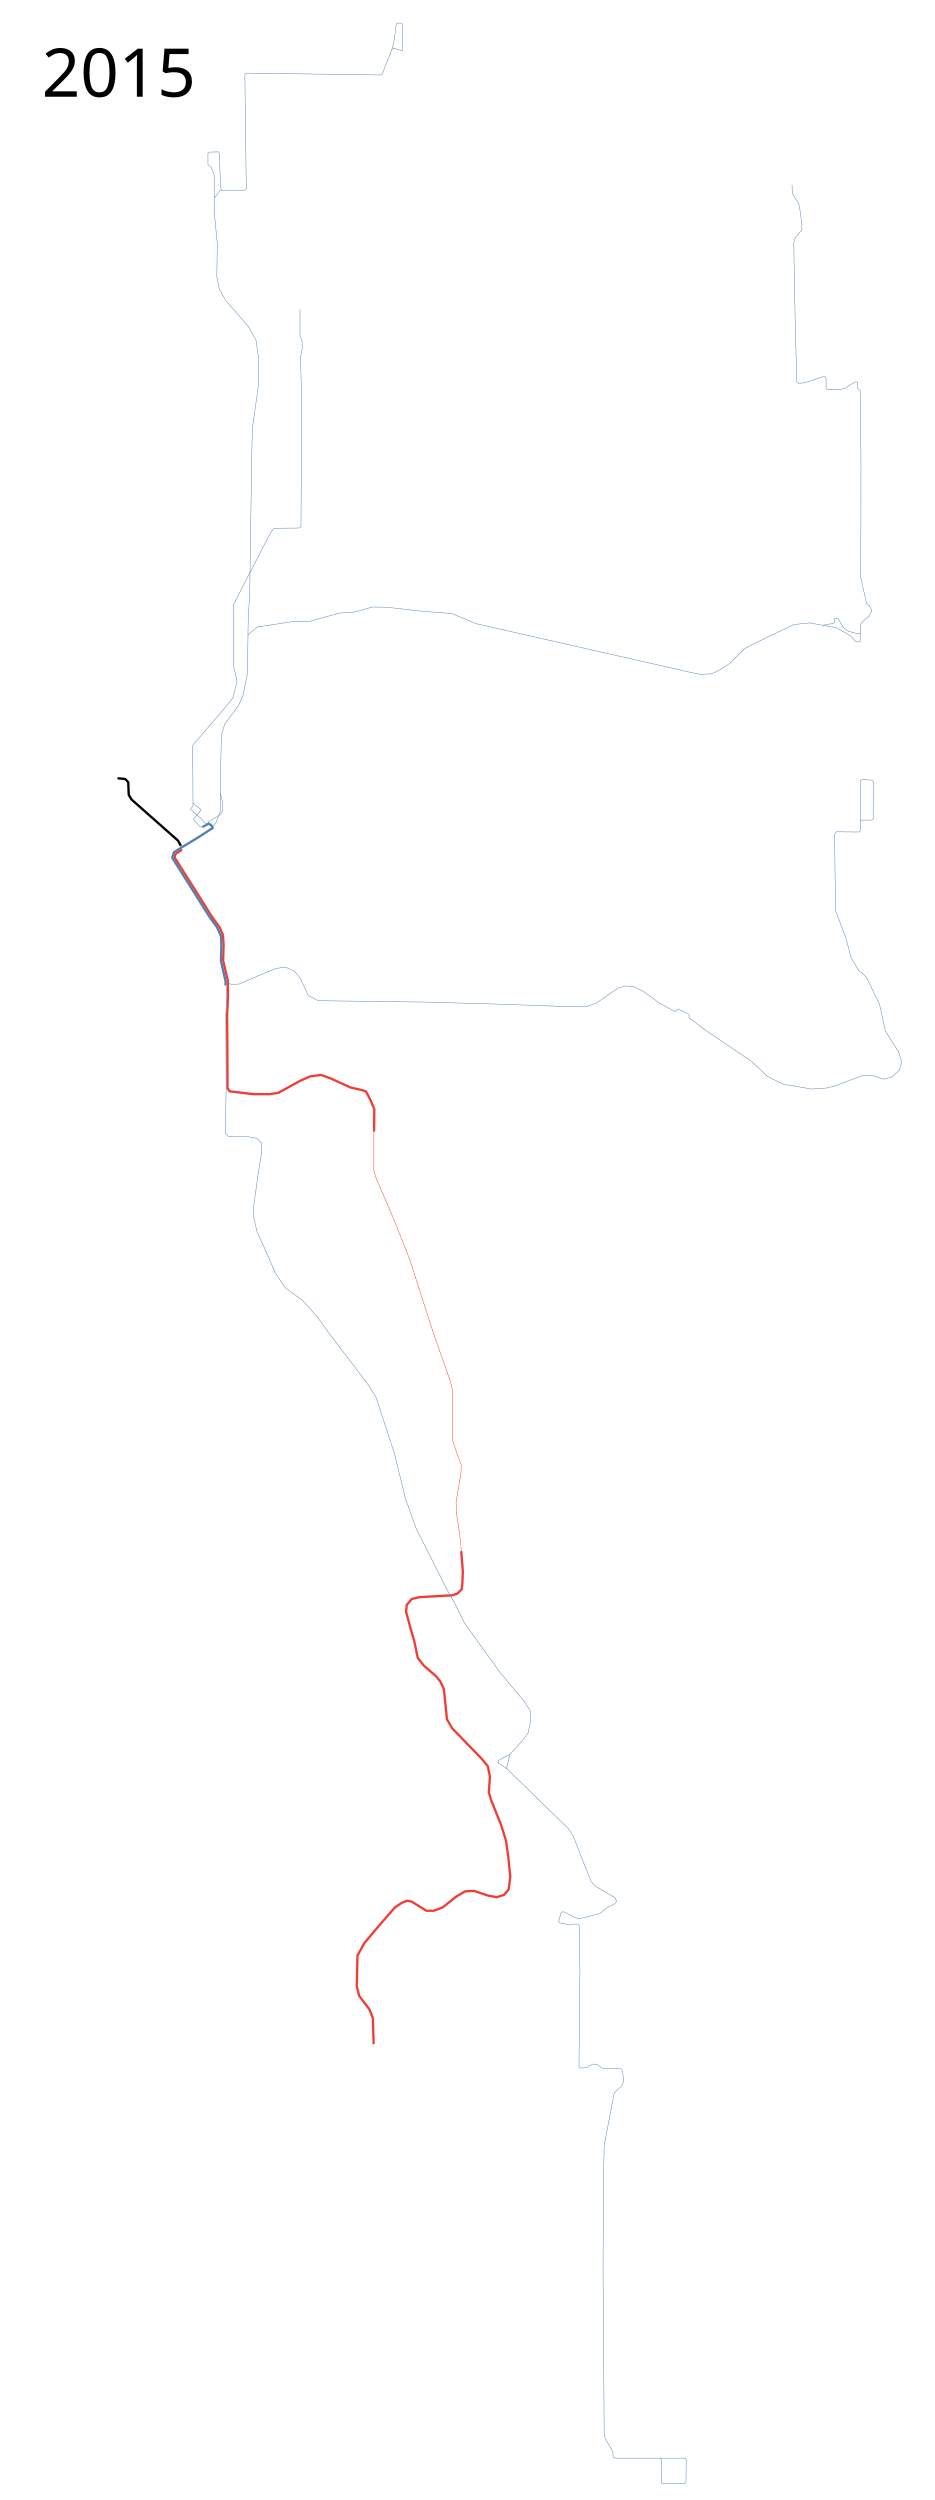
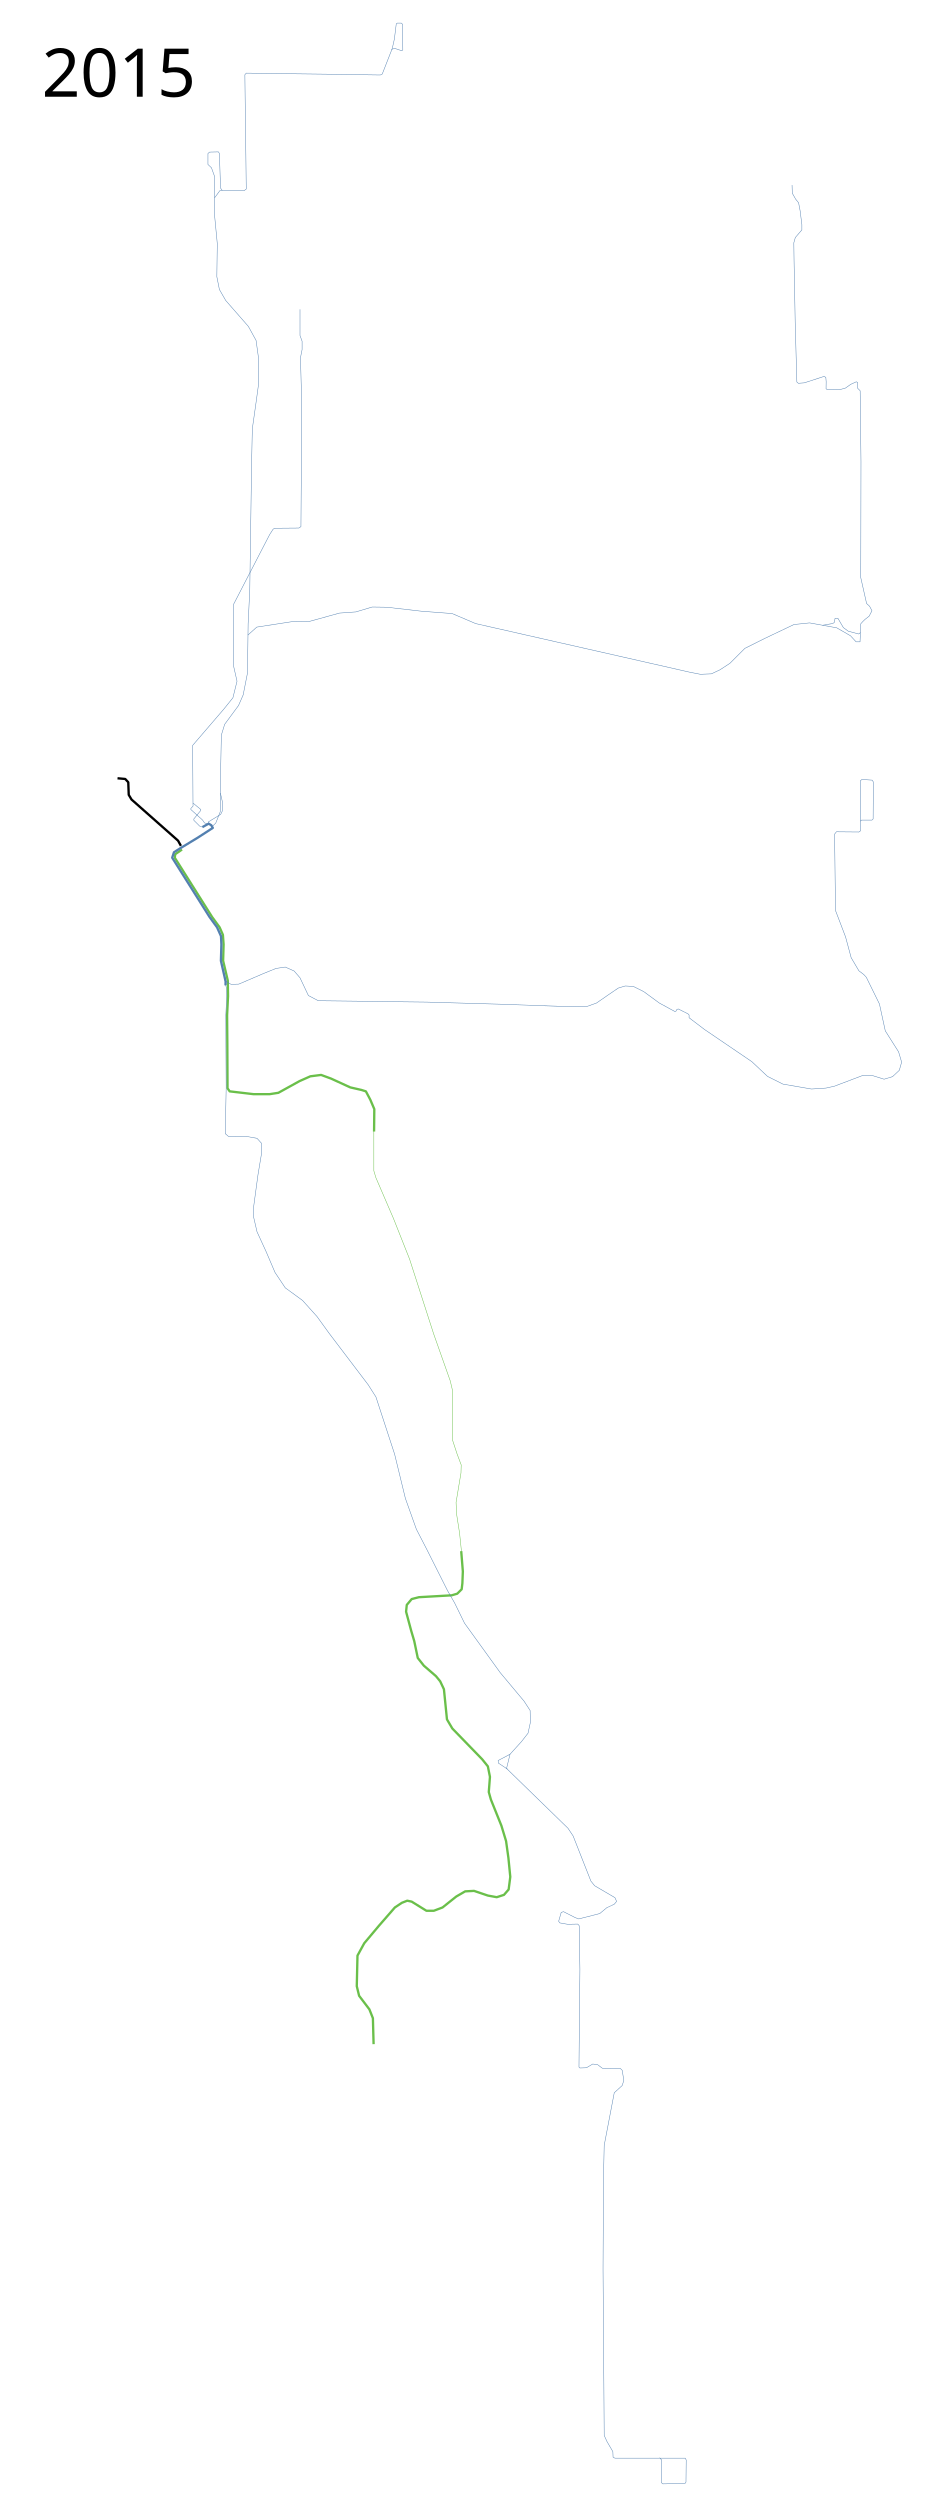
<svg xmlns="http://www.w3.org/2000/svg" height="5350" width="2000">
  <path d="M251.5 1665.5l16.5 1.5 6.5 7 1 27 6 10 99.5 88 6.146 11.086" fill="none" stroke="#000" stroke-width="5" stroke-linejoin="round" />
-   <path d="M389.5 1818l-14.5 10-1 7.5 80 127 16 22 7 16 1.5 20.5-1 35 10 42.5.5 33-2 41 .5 61.5.414 94.854 4.586 6.646 51 6H577l18.687-2.888L641 2313.57l23.16-10.266 23.002-2.947 21.336 7.836L749.5 2327l24 5.5 9.5 3 9.5 18 8.5 20-.5 48" fill="none" stroke="#ee3e35" stroke-width="5" stroke-linejoin="round" />
-   <path d="M800 2418.5v87l4.5 15 37.5 87 34.5 87 51.5 160 35.5 100.5 4.5 19 .5 108 9.5 29 9 24-.5 17-10.5 63 1 24.5 6.5 41.5 4.5 43.5" fill="none" stroke="#ee3e35" stroke-width="1px" stroke-linejoin="round" />
-   <path d="M987 3319.5l3.5 43.5-1 25-1.5 13-9.5 9.5-12 3.5-70 4-15.5 4-10.5 12.5-1.5 14.5 11 41 6.5 22 7.5 36 13 16.5 26 22.5 9 11 8 17 6.5 64.5L968 3699l64 66 12 15 4.5 22.5-2.5 32.5 4.5 16 22.5 56 10 33 5 36 4 40.5-3.5 27-10 11.5-15.5 5-19-3.5-29.5-10-19 1-19 11L947 4082l-18.5 7h-16l-31.5-19.5-9.5-2-11.5 4.5-15 10-34 39-31.5 37.5L765 4185l-1.5 65.5 5 20.5 22 29 7.5 19 1.5 55.5" fill="none" stroke="#ee3e35" stroke-width="5" stroke-linejoin="round" />
+   <path d="M389.5 1818l-14.5 10-1 7.5 80 127 16 22 7 16 1.5 20.5-1 35 10 42.5.5 33-2 41 .5 61.5.414 94.854 4.586 6.646 51 6H577l18.687-2.888L641 2313.57l23.16-10.266 23.002-2.947 21.336 7.836L749.5 2327l24 5.5 9.5 3 9.5 18 8.5 20-.5 48" fill="none" stroke="#6abf4a" stroke-width="5" stroke-linejoin="round" />
+   <path d="M800 2418.5v87l4.5 15 37.5 87 34.5 87 51.5 160 35.5 100.5 4.5 19 .5 108 9.5 29 9 24-.5 17-10.5 63 1 24.5 6.5 41.5 4.5 43.5" fill="none" stroke="#6abf4a" stroke-width="1px" stroke-linejoin="round" />
+   <path d="M987 3319.5l3.5 43.5-1 25-1.5 13-9.5 9.5-12 3.5-70 4-15.5 4-10.5 12.5-1.5 14.5 11 41 6.5 22 7.5 36 13 16.5 26 22.5 9 11 8 17 6.5 64.5L968 3699l64 66 12 15 4.5 22.5-2.5 32.5 4.5 16 22.5 56 10 33 5 36 4 40.5-3.5 27-10 11.5-15.5 5-19-3.5-29.5-10-19 1-19 11L947 4082l-18.5 7h-16l-31.5-19.5-9.5-2-11.5 4.5-15 10-34 39-31.5 37.5L765 4185l-1.5 65.5 5 20.5 22 29 7.5 19 1.5 55.5" fill="none" stroke="#6abf4a" stroke-width="5" stroke-linejoin="round" />
  <path d="M482.657 2108.608l.13-8.342-10.04-44.149 1.04-35.117-.873-17.672-8.414-18.828-16-22-80-127 3.828-11.743 14.104-8.886 36.803-22.284 32.183-20.903-3.258-5.657-5.576-3.41-13.5 7.419" fill="none" stroke="#5380b0" stroke-width="5" stroke-linejoin="round" />
  <path d="M453.928 1768.856l7.778-7.425 9.546-24.042.353-62.578 2.122-101.824 7.07-22.98 29.7-40.306 9.899-22.627 9.196-46.686L531 1335l3.5-72.5 4-275.5 1.5-69.5 8-56.5 5-36.5v-60l-5-36-16.5-30L483 643l-13.5-23.5L464 592l1-70.5-5.5-57.5v-41l11-15h52l4.5-3.5-3-244.5 3-3.5 225 3 62 1 4-2 21.5-55 4.5-20 4-32.5 2-1.5h9l2.5 2.5.5 55-2.5 1.5-15-5-7 2.5" fill="none" stroke="#5380b0" stroke-width="1px" stroke-linejoin="round" />
  <path d="M471.605 1697.084l4.243 18.385v19.8l-3.535 7.424-26.618 16.287-.013 3.57M1411.5 5259.5l4.5 5-.5 48.5 3 2.5 47.5-1 2-3 .5-47-2-4H1316l-4-2-.5-12-12.5-21.5-6-13-2.5-356.5 1-197.5 1.5-67 21.5-112.5 17-15.5 3.5-11-3.5-21.5-4-4-38.5-.5-10-7.5-10.5-1.5-13.5 8-14 .5-2-2 2-209-1.5-93.5-3-3.5-21.5.5-17-3-2.5-3.5 5.5-19 5-1.5 24.5 12.5 8 3 45-11.5 15-12.5 16-7.5 5-6-3.5-8-43.5-25.5-8-10-38-96.5-11-16.5-131.5-128 7.5-30.5 24.5-27 14-18 5-23-.5-25.5-13-20-51-61-76.5-106-21-43-15-26-44.5-88.5-22.5-43.5-23.5-66-23-94.5-40-122.5-16.5-26-83.5-110-26-36-31-34.5-37-27-22-33-19-44.5L550 2636l-7.5-32.5.5-22.5 9-66.5 8-48-.5-20-9.5-10.5-19.5-3.5-41.5-.5-7-6 2.008-96.713-.585-93.494-.148-64.692 1.884-37.66-.252-17.887-2.447-9.109" fill="none" stroke="#5380b0" stroke-width="1px" stroke-linejoin="round" />
  <path d="M1091.5 3754l-25.5 13.5.5 5.5 19.5 13" fill="none" stroke="#5380b0" stroke-width="1px" stroke-linejoin="round" />
  <text style="line-height:125%;-inkscape-font-specification:Sans" y="206.961" x="89.453" font-weight="400" font-size="144px" font-family="Sans" letter-spacing="0" word-spacing="0">
    <tspan y="206.961" x="89.453">2015</tspan>
  </text>
  <text style="line-height:125%;-inkscape-font-specification:Sans" y="5247.961" x="89.453" font-weight="400" font-size="144px" font-family="Sans" letter-spacing="0" word-spacing="0" />
  <path d="M530.5 1359l19-17 74.5-11.5 37.5-.5 65-18 35-2.5 35-10.5 31.5.5 74 8.5 65.5 5 50.5 21.5 458 104 23 4.5 23.5-1 18-8.5 21.5-14 32-32 43-21.5 62-29.5 33.5-3.5 58 10.5 29.5 17 12 13h8.5l1.5-38.5 4-4.5 4.635-4.566 9.365-7.434 6-11.5-5-9.5-6.5-6-12.5-55.5.5-248-1.75-151.75-5.5-5.5V818.5l-2.75-1.5-12 5.5-11.25 8-12.75 3.5-26.5-.5-2.25-1.5.25-15.25-.75-9.25-3.75-2-42.25 13.75-12.75 1-3.25-2.75-3.5-126-2.5-135.5-.5-36.25 3.25-11.5 14-16.25v-11.25l-3.75-29.75-3.25-17-6.25-7.75-7.25-12.75-.5-17.5M459 423.5l.5-45-7-19.5-7.5-7v-23.5l3.5-3 19-.5 2 3.5 2.5 74 3.5 5" fill="none" stroke="#5380b0" stroke-width="1px" stroke-linejoin="round" />
  <path d="M1841.25 1353.75l-3.5 3-22.5-6-10.5-7.75-11.75-20-6 .25-1.5 8.75-3.25 2.25-22 3.75M481 2098.5l13.5 8 16.5-.5 52.5-22.5 27-11 20-3 19 8.5 12.5 14.5 18 38 21 11 232 3 158 4.5 154 5.5 32-1 19.5-7v0l24.5-17 22-15 15-4.5 17.5 1 22 11 33.5 24.5 33.084 18.06 2.341-.488 2.138-3.874 2.934-1.052 20.644 10.38 2.528 2.661-.01 5.841 32.84 24.972 101.5 69 33.5 31.5 33 16.5 61 10.5 31-2 18-4 62-23.5 20.5 1 24 7.5 18-5.5 14.5-13.5 5-17.5-6.5-22-28.5-45-12.5-57.5-28-57-5.5-6-10.5-8-16.5-28-12-44.5-21.5-56.5-2-163.5 4-5 48 .5 3.5-2.5-.5-107 3.5-3 22 1.5 2.5 4-.5 79-2.5 2.5h-22.5l-2.5 3M433.084 1770.036l-5.842-2.191-12.416-12.416v-2.92l14.607-17.894.365-2.19L413 1718.547l-.73-123.425 66.825-77.78 19.353-24.101 8.764-35.421-6.938-30.674-.365-134.015 77.05-148.987 7.277-11.356 3.088-2.273L639.5 1130l4.5-3 1-139-.25-159.25L643 765.5l3.5-17.5v-17.75L642 718v-56" fill="none" stroke="#5380b0" stroke-width="1px" stroke-linejoin="round" />
  <path d="M413 1718.548l.183 6.39-4.747 5.113v2.373l25.013 22.458 4.2 6.207 5.842 1.461" fill="none" stroke="#5380b0" stroke-width="1px" stroke-linejoin="round" />
</svg>
